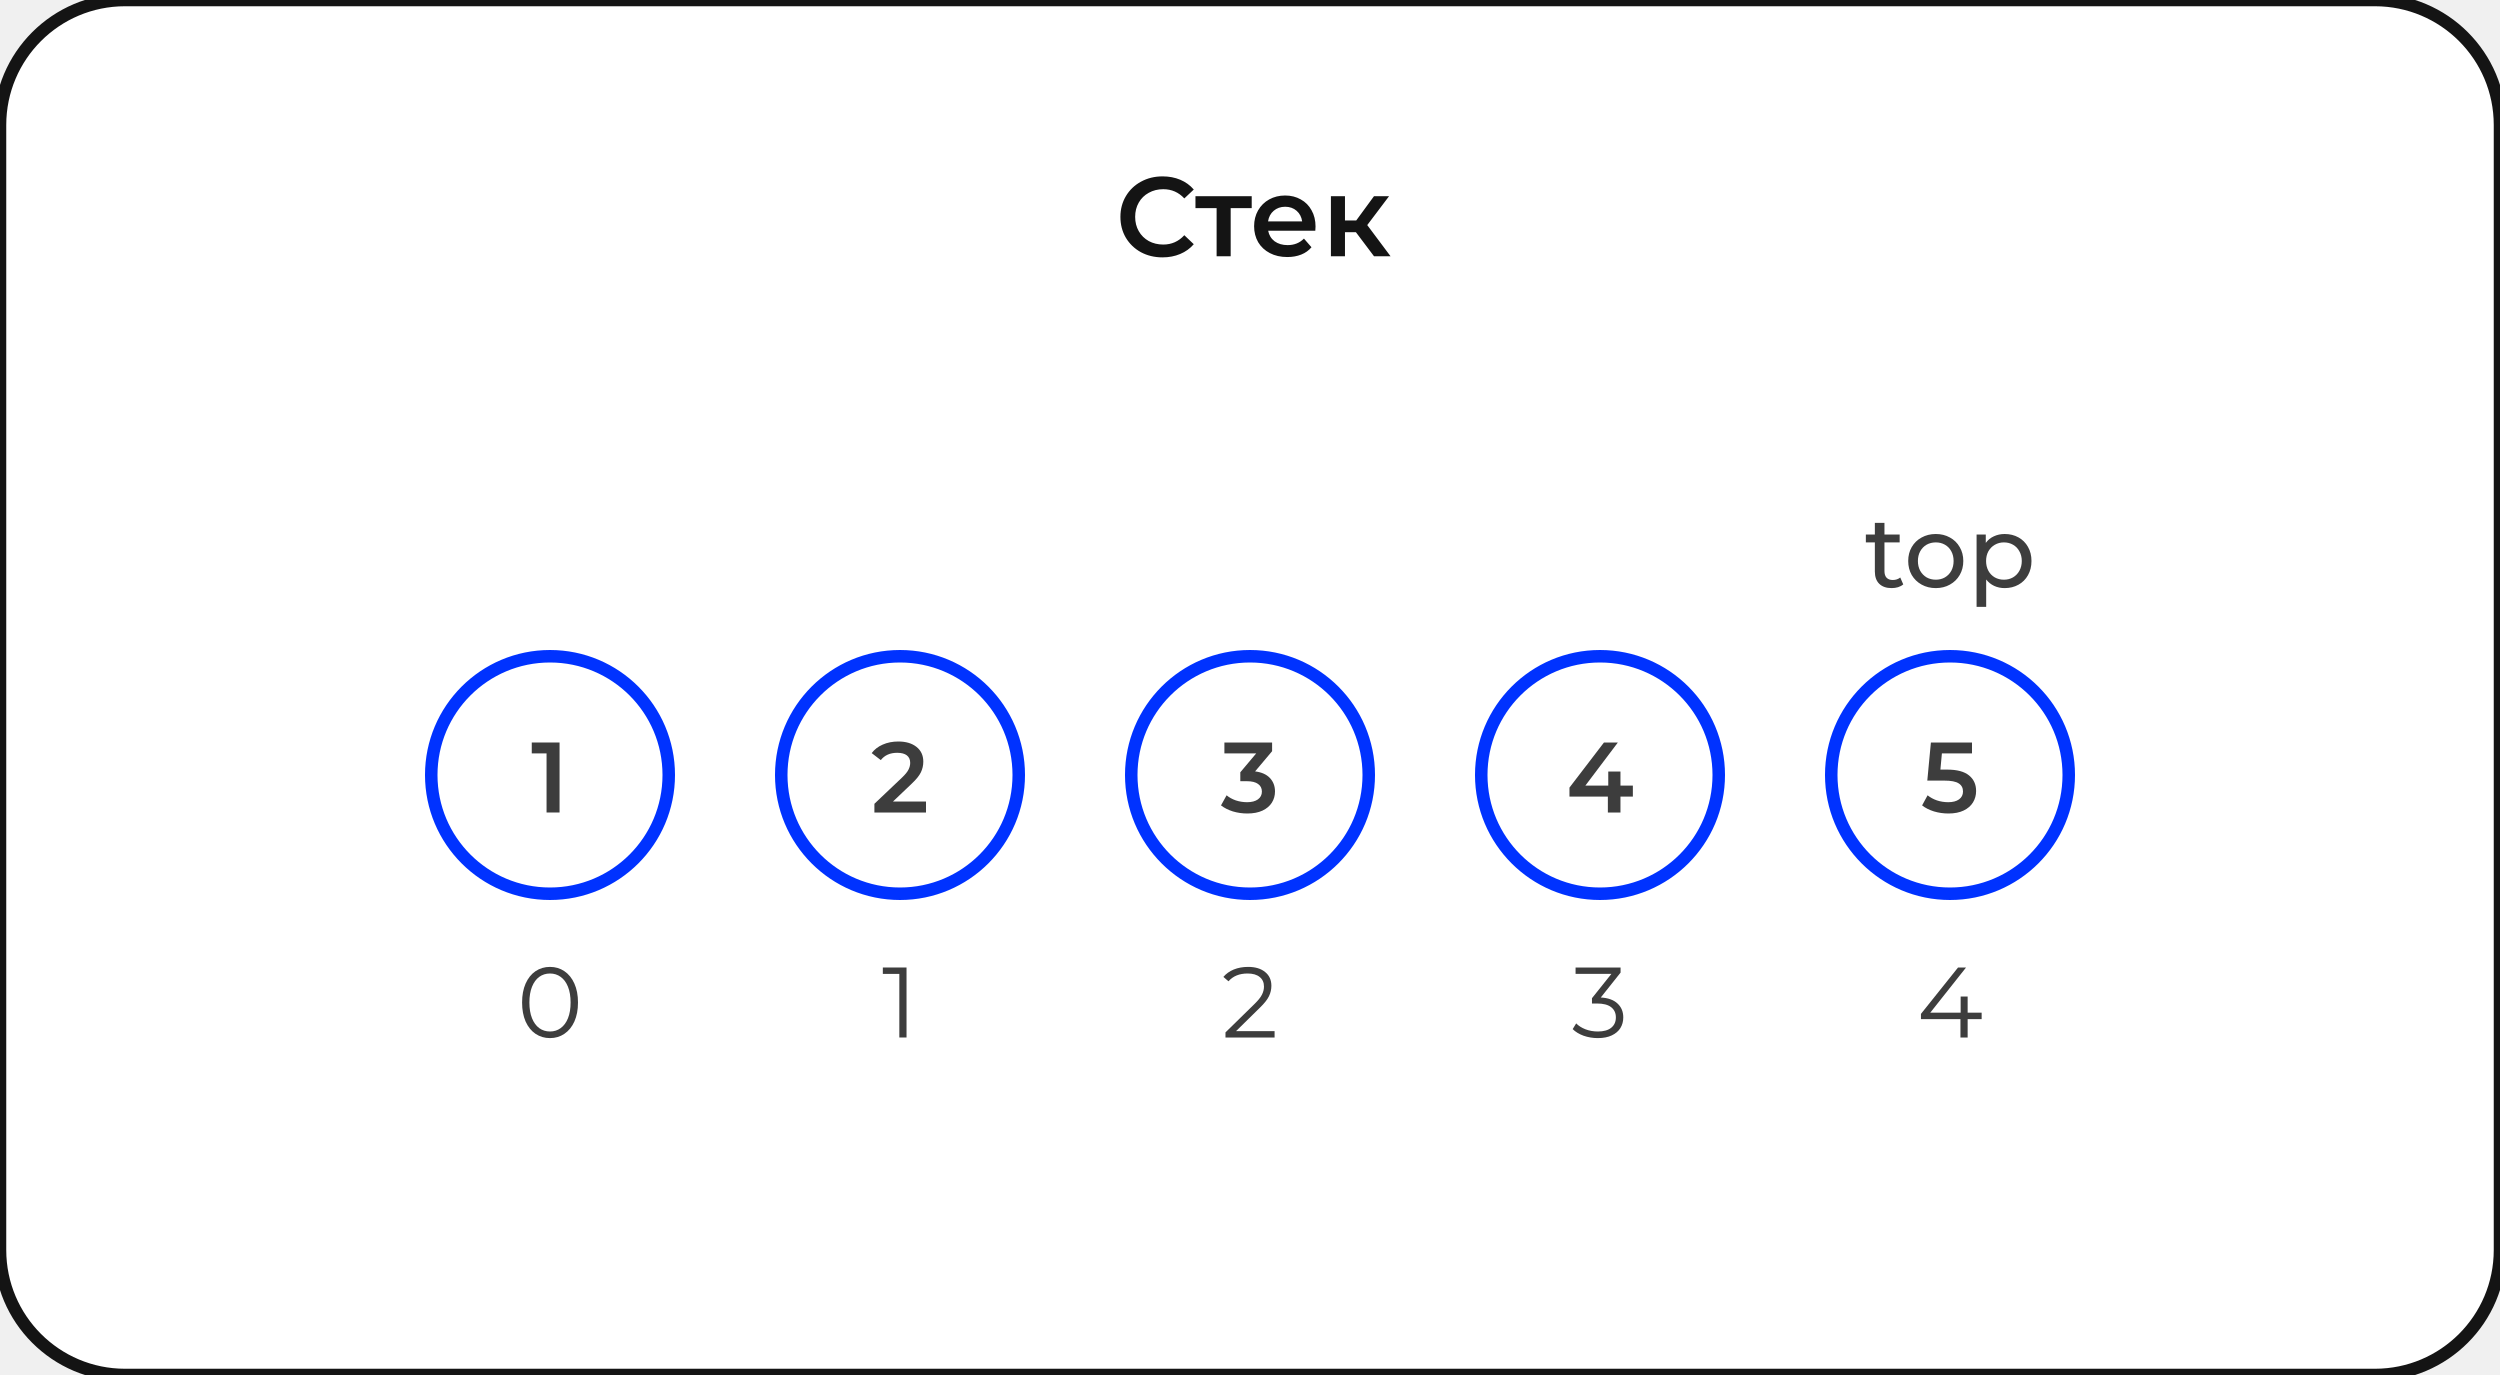
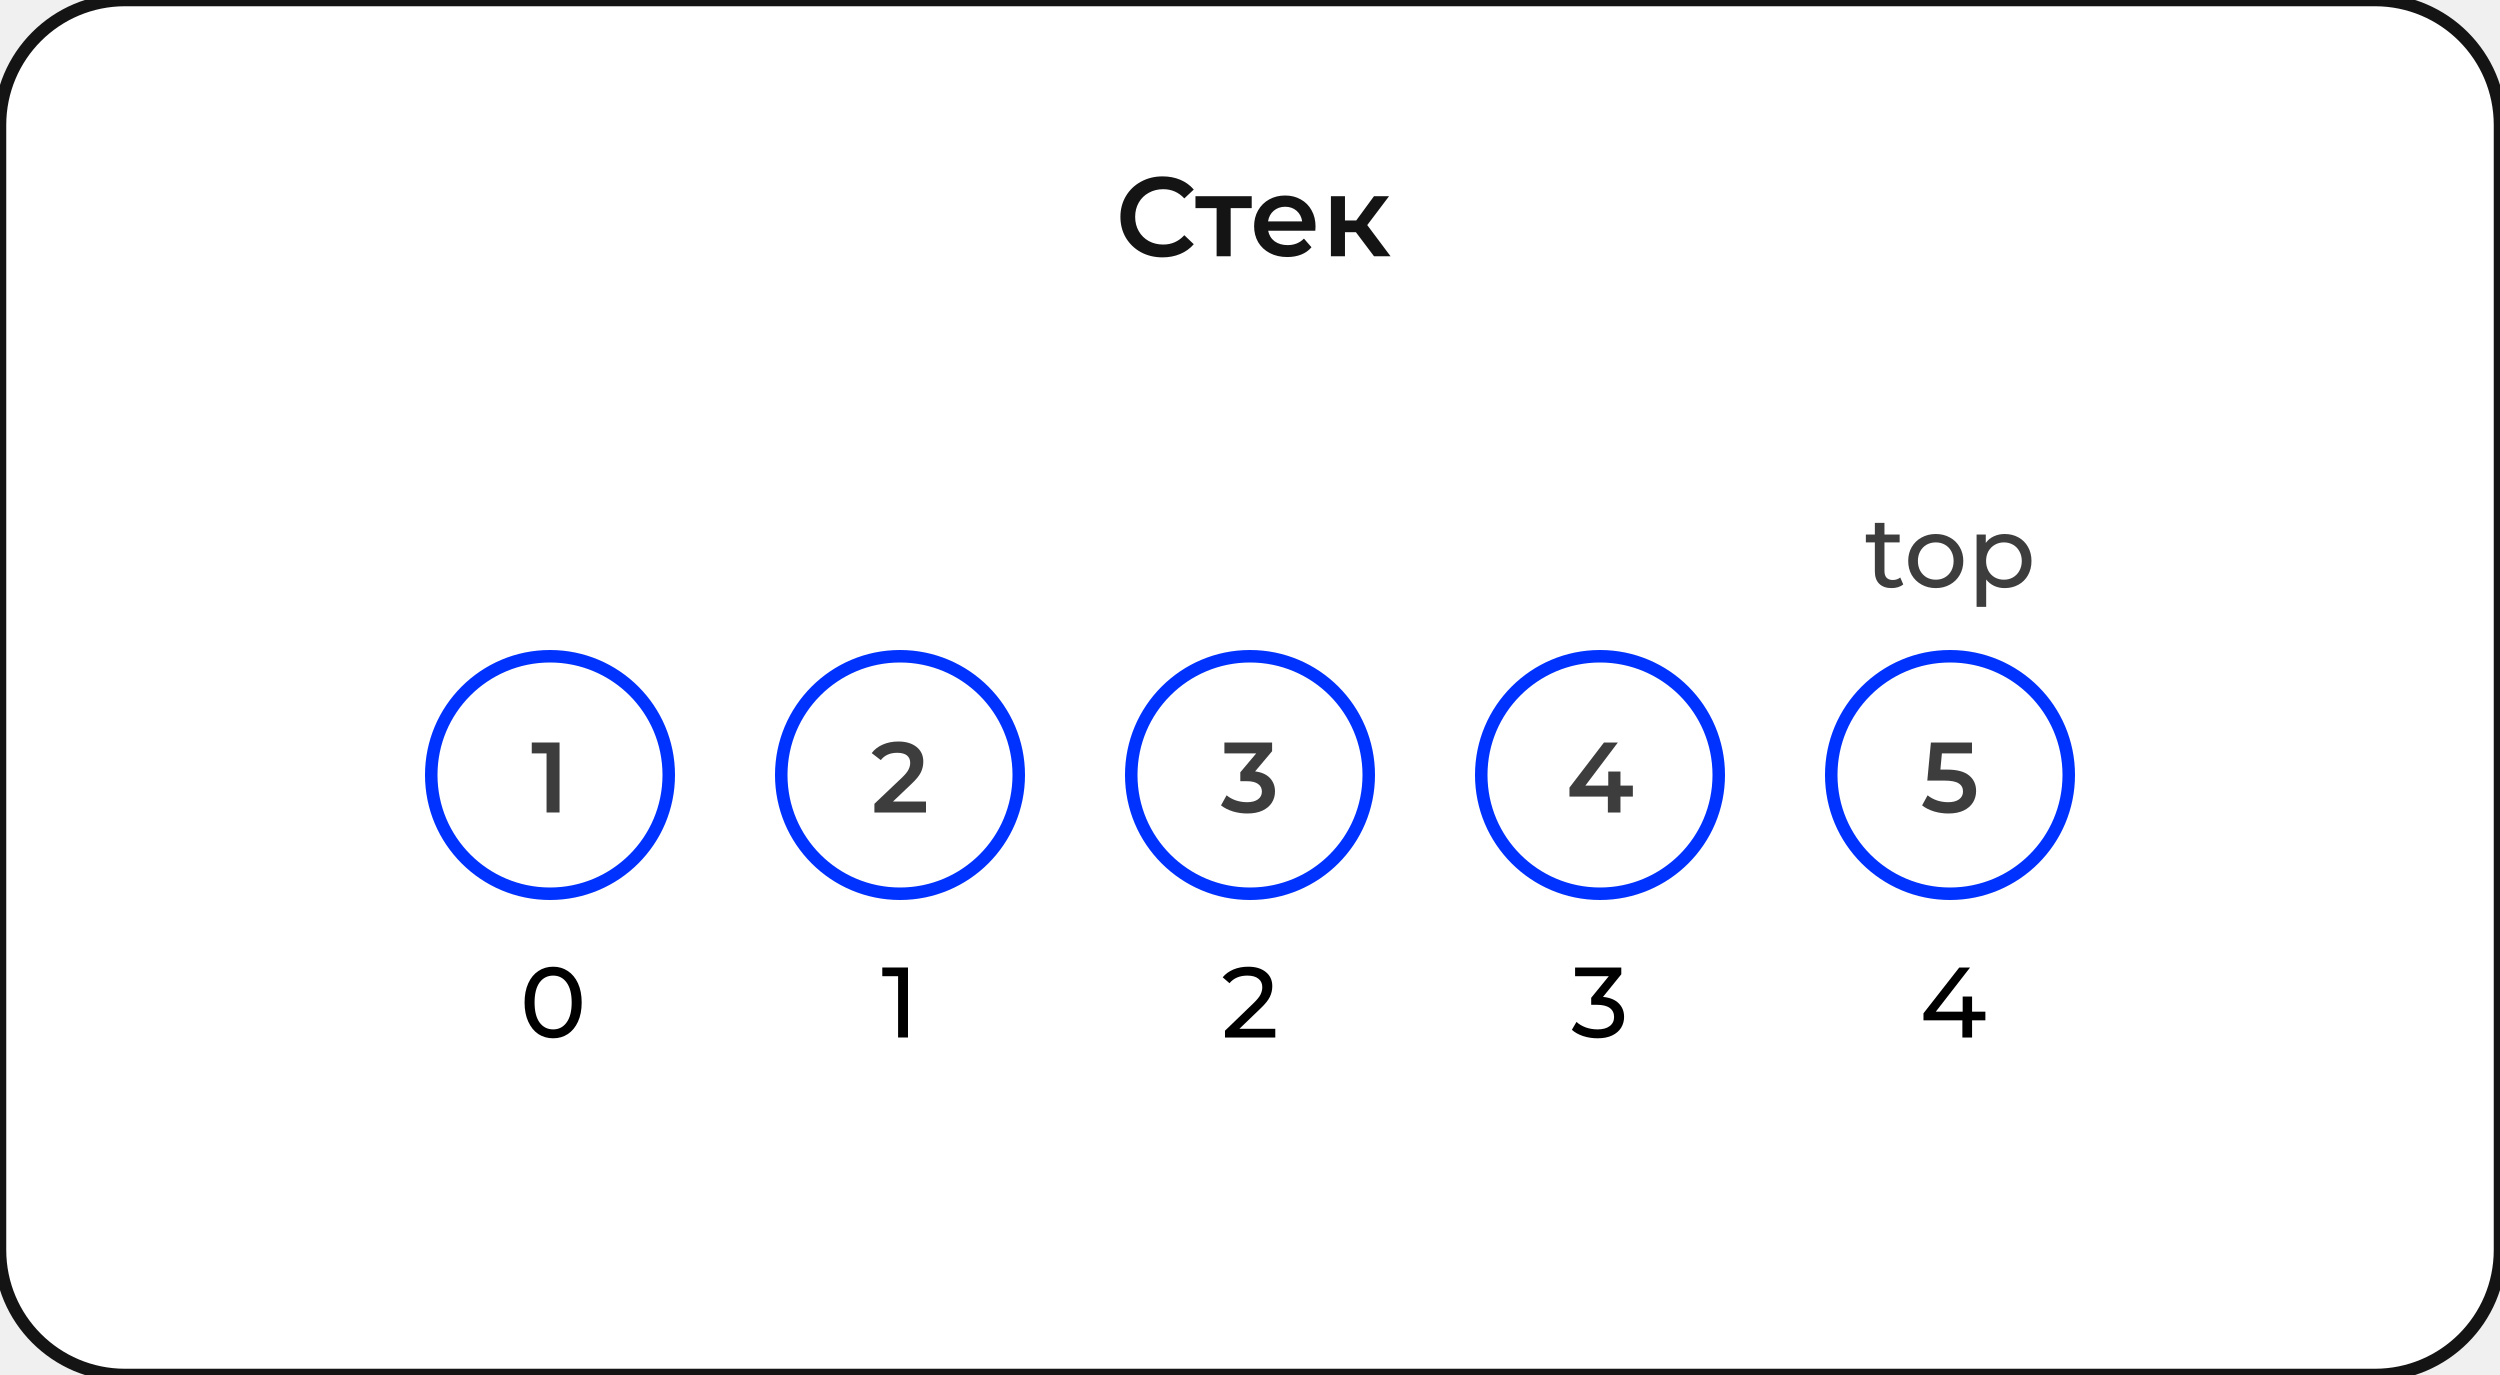
<svg xmlns="http://www.w3.org/2000/svg" width="400" height="220" viewBox="0 0 400 220" fill="none">
  <path d="M0 20C0 8.954 8.954 0 20 0H380C391.046 0 400 8.954 400 20V200C400 211.046 391.046 220 380 220H20C8.954 220 0 211.046 0 200V20Z" fill="white" />
  <path d="M185.999 41.18C184.727 41.18 183.575 40.904 182.543 40.352C181.523 39.788 180.719 39.014 180.131 38.03C179.555 37.046 179.267 35.936 179.267 34.7C179.267 33.464 179.561 32.354 180.149 31.37C180.737 30.386 181.541 29.618 182.561 29.066C183.593 28.502 184.745 28.22 186.017 28.22C187.049 28.22 187.991 28.4 188.843 28.76C189.695 29.12 190.415 29.642 191.003 30.326L189.491 31.748C188.579 30.764 187.457 30.272 186.125 30.272C185.261 30.272 184.487 30.464 183.803 30.848C183.119 31.22 182.585 31.742 182.201 32.414C181.817 33.086 181.625 33.848 181.625 34.7C181.625 35.552 181.817 36.314 182.201 36.986C182.585 37.658 183.119 38.186 183.803 38.57C184.487 38.942 185.261 39.128 186.125 39.128C187.457 39.128 188.579 38.63 189.491 37.634L191.003 39.074C190.415 39.758 189.689 40.28 188.825 40.64C187.973 41 187.031 41.18 185.999 41.18ZM200.274 33.296H196.908V41H194.658V33.296H191.274V31.388H200.274V33.296ZM210.485 36.248C210.485 36.404 210.473 36.626 210.449 36.914H202.907C203.039 37.622 203.381 38.186 203.933 38.606C204.497 39.014 205.193 39.218 206.021 39.218C207.077 39.218 207.947 38.87 208.631 38.174L209.837 39.56C209.405 40.076 208.859 40.466 208.199 40.73C207.539 40.994 206.795 41.126 205.967 41.126C204.911 41.126 203.981 40.916 203.177 40.496C202.373 40.076 201.749 39.494 201.305 38.75C200.873 37.994 200.657 37.142 200.657 36.194C200.657 35.258 200.867 34.418 201.287 33.674C201.719 32.918 202.313 32.33 203.069 31.91C203.825 31.49 204.677 31.28 205.625 31.28C206.561 31.28 207.395 31.49 208.127 31.91C208.871 32.318 209.447 32.9 209.855 33.656C210.275 34.4 210.485 35.264 210.485 36.248ZM205.625 33.08C204.905 33.08 204.293 33.296 203.789 33.728C203.297 34.148 202.997 34.712 202.889 35.42H208.343C208.247 34.724 207.953 34.16 207.461 33.728C206.969 33.296 206.357 33.08 205.625 33.08ZM216.942 37.148H215.196V41H212.946V31.388H215.196V35.276H216.996L219.84 31.388H222.252L218.76 36.014L222.486 41H219.84L216.942 37.148Z" fill="#141414" />
  <path d="M89.529 118.8V130H87.449V120.544H85.081V118.8H89.529Z" fill="#3D3D3D" />
  <rect x="69" y="105" width="38" height="38" rx="19" stroke="#0032FF" stroke-width="2" />
-   <path d="M87.999 166.096C87.135 166.096 86.362 165.867 85.679 165.408C85.007 164.949 84.479 164.293 84.095 163.44C83.722 162.576 83.535 161.563 83.535 160.4C83.535 159.237 83.722 158.229 84.095 157.376C84.479 156.512 85.007 155.851 85.679 155.392C86.362 154.933 87.135 154.704 87.999 154.704C88.863 154.704 89.631 154.933 90.303 155.392C90.986 155.851 91.519 156.512 91.903 157.376C92.287 158.229 92.479 159.237 92.479 160.4C92.479 161.563 92.287 162.576 91.903 163.44C91.519 164.293 90.986 164.949 90.303 165.408C89.631 165.867 88.863 166.096 87.999 166.096ZM87.999 165.04C88.65 165.04 89.221 164.859 89.711 164.496C90.213 164.133 90.602 163.605 90.879 162.912C91.156 162.219 91.295 161.381 91.295 160.4C91.295 159.419 91.156 158.581 90.879 157.888C90.602 157.195 90.213 156.667 89.711 156.304C89.221 155.941 88.65 155.76 87.999 155.76C87.349 155.76 86.772 155.941 86.271 156.304C85.781 156.667 85.397 157.195 85.119 157.888C84.842 158.581 84.703 159.419 84.703 160.4C84.703 161.381 84.842 162.219 85.119 162.912C85.397 163.605 85.781 164.133 86.271 164.496C86.772 164.859 87.349 165.04 87.999 165.04Z" fill="#3D3D3D" />
+   <path d="M88.508 166.128C87.623 166.128 86.833 165.904 86.14 165.456C85.457 164.997 84.919 164.336 84.524 163.472C84.129 162.608 83.932 161.584 83.932 160.4C83.932 159.216 84.129 158.192 84.524 157.328C84.919 156.464 85.457 155.808 86.14 155.36C86.833 154.901 87.623 154.672 88.508 154.672C89.383 154.672 90.161 154.901 90.844 155.36C91.537 155.808 92.081 156.464 92.476 157.328C92.871 158.192 93.068 159.216 93.068 160.4C93.068 161.584 92.871 162.608 92.476 163.472C92.081 164.336 91.537 164.997 90.844 165.456C90.161 165.904 89.383 166.128 88.508 166.128ZM88.508 164.704C89.404 164.704 90.119 164.336 90.652 163.6C91.196 162.864 91.468 161.797 91.468 160.4C91.468 159.003 91.196 157.936 90.652 157.2C90.119 156.464 89.404 156.096 88.508 156.096C87.601 156.096 86.876 156.464 86.332 157.2C85.799 157.936 85.532 159.003 85.532 160.4C85.532 161.797 85.799 162.864 86.332 163.6C86.876 164.336 87.601 164.704 88.508 164.704Z" fill="black" />
  <path d="M148.16 128.24V130H139.904V128.608L144.352 124.384C144.853 123.904 145.189 123.488 145.36 123.136C145.541 122.773 145.632 122.416 145.632 122.064C145.632 121.541 145.456 121.141 145.104 120.864C144.752 120.587 144.234 120.448 143.552 120.448C142.41 120.448 141.536 120.837 140.928 121.616L139.472 120.496C139.909 119.909 140.496 119.456 141.232 119.136C141.978 118.805 142.81 118.64 143.728 118.64C144.944 118.64 145.914 118.928 146.64 119.504C147.365 120.08 147.728 120.864 147.728 121.856C147.728 122.464 147.6 123.035 147.344 123.568C147.088 124.101 146.597 124.709 145.872 125.392L142.88 128.24H148.16Z" fill="#3D3D3D" />
  <rect x="125" y="105" width="38" height="38" rx="19" stroke="#0032FF" stroke-width="2" />
-   <path d="M145.045 154.8V166H143.893V155.824H141.253V154.8H145.045Z" fill="#3D3D3D" />
+   <path d="M145.279 154.8V166H143.695V156.192H141.167V154.8H145.279Z" fill="black" />
  <path d="M200.816 123.424C201.85 123.552 202.64 123.904 203.184 124.48C203.728 125.056 204 125.776 204 126.64C204 127.291 203.834 127.883 203.504 128.416C203.173 128.949 202.672 129.376 202 129.696C201.338 130.005 200.528 130.16 199.568 130.16C198.768 130.16 197.994 130.048 197.248 129.824C196.512 129.589 195.882 129.269 195.36 128.864L196.256 127.248C196.661 127.589 197.152 127.861 197.728 128.064C198.314 128.256 198.917 128.352 199.536 128.352C200.272 128.352 200.848 128.203 201.264 127.904C201.69 127.595 201.904 127.179 201.904 126.656C201.904 126.133 201.701 125.728 201.296 125.44C200.901 125.141 200.293 124.992 199.472 124.992H198.448V123.568L200.992 120.544H195.904V118.8H203.536V120.192L200.816 123.424Z" fill="#3D3D3D" />
  <rect x="181" y="105" width="38" height="38" rx="19" stroke="#0032FF" stroke-width="2" />
-   <path d="M203.933 164.976V166H196.077V165.184L200.733 160.624C201.32 160.048 201.714 159.552 201.917 159.136C202.13 158.709 202.237 158.283 202.237 157.856C202.237 157.195 202.008 156.683 201.549 156.32C201.101 155.947 200.456 155.76 199.613 155.76C198.301 155.76 197.282 156.176 196.557 157.008L195.741 156.304C196.178 155.792 196.733 155.397 197.405 155.12C198.088 154.843 198.856 154.704 199.709 154.704C200.85 154.704 201.752 154.976 202.413 155.52C203.085 156.053 203.421 156.789 203.421 157.728C203.421 158.304 203.293 158.859 203.037 159.392C202.781 159.925 202.296 160.539 201.581 161.232L197.773 164.976H203.933Z" fill="#3D3D3D" />
+   <path d="M204.046 164.608V166H195.998V164.912L200.558 160.512C201.113 159.979 201.486 159.52 201.678 159.136C201.87 158.741 201.966 158.347 201.966 157.952C201.966 157.365 201.758 156.912 201.342 156.592C200.937 156.261 200.35 156.096 199.582 156.096C198.345 156.096 197.39 156.501 196.718 157.312L195.63 156.368C196.068 155.835 196.638 155.419 197.342 155.12C198.057 154.821 198.852 154.672 199.726 154.672C200.9 154.672 201.833 154.955 202.526 155.52C203.22 156.075 203.566 156.832 203.566 157.792C203.566 158.389 203.438 158.955 203.182 159.488C202.926 160.021 202.441 160.629 201.726 161.312L198.302 164.608H204.046Z" fill="black" />
  <path d="M261.258 127.456H259.274V130H257.258V127.456H251.114V126.016L256.634 118.8H258.858L253.658 125.696H257.322V123.44H259.274V125.696H261.258V127.456Z" fill="#3D3D3D" />
  <rect x="237" y="105" width="38" height="38" rx="19" stroke="#0032FF" stroke-width="2" />
-   <path d="M256.124 159.6C257.298 159.664 258.188 159.984 258.796 160.56C259.415 161.125 259.724 161.867 259.724 162.784C259.724 163.424 259.57 163.995 259.26 164.496C258.951 164.987 258.492 165.376 257.884 165.664C257.276 165.952 256.535 166.096 255.66 166.096C254.85 166.096 254.082 165.968 253.356 165.712C252.642 165.445 252.066 165.093 251.628 164.656L252.188 163.744C252.562 164.128 253.058 164.443 253.676 164.688C254.295 164.923 254.956 165.04 255.66 165.04C256.578 165.04 257.287 164.843 257.788 164.448C258.29 164.043 258.54 163.488 258.54 162.784C258.54 162.091 258.29 161.547 257.788 161.152C257.287 160.757 256.53 160.56 255.516 160.56H254.716V159.712L257.82 155.824H252.092V154.8H259.292V155.616L256.124 159.6Z" fill="#3D3D3D" />
+   <path d="M256.478 159.504C257.577 159.611 258.414 159.952 258.99 160.528C259.566 161.093 259.854 161.819 259.854 162.704C259.854 163.344 259.694 163.925 259.374 164.448C259.054 164.96 258.574 165.371 257.934 165.68C257.305 165.979 256.531 166.128 255.614 166.128C254.814 166.128 254.046 166.011 253.31 165.776C252.574 165.531 251.971 165.195 251.502 164.768L252.238 163.504C252.622 163.867 253.113 164.16 253.71 164.384C254.307 164.597 254.942 164.704 255.614 164.704C256.446 164.704 257.091 164.528 257.55 164.176C258.019 163.824 258.254 163.339 258.254 162.72C258.254 162.101 258.025 161.621 257.566 161.28C257.107 160.939 256.414 160.768 255.486 160.768H254.59V159.648L257.406 156.192H252.014V154.8H259.406V155.888L256.478 159.504Z" fill="black" />
  <path d="M304.521 93.504C304.297 93.696 304.02 93.845 303.689 93.952C303.358 94.048 303.017 94.096 302.665 94.096C301.812 94.096 301.15 93.867 300.681 93.408C300.212 92.949 299.977 92.293 299.977 91.44V86.784H298.537V85.52H299.977V83.664H301.513V85.52H303.945V86.784H301.513V91.376C301.513 91.835 301.625 92.187 301.849 92.432C302.084 92.677 302.414 92.8 302.841 92.8C303.31 92.8 303.71 92.667 304.041 92.4L304.521 93.504ZM309.729 94.096C308.886 94.096 308.129 93.909 307.457 93.536C306.785 93.163 306.257 92.651 305.873 92C305.499 91.339 305.313 90.592 305.313 89.76C305.313 88.928 305.499 88.187 305.873 87.536C306.257 86.875 306.785 86.363 307.457 86C308.129 85.627 308.886 85.44 309.729 85.44C310.571 85.44 311.323 85.627 311.985 86C312.657 86.363 313.179 86.875 313.553 87.536C313.937 88.187 314.129 88.928 314.129 89.76C314.129 90.592 313.937 91.339 313.553 92C313.179 92.651 312.657 93.163 311.985 93.536C311.323 93.909 310.571 94.096 309.729 94.096ZM309.729 92.752C310.273 92.752 310.758 92.629 311.185 92.384C311.622 92.128 311.963 91.776 312.209 91.328C312.454 90.869 312.577 90.347 312.577 89.76C312.577 89.173 312.454 88.656 312.209 88.208C311.963 87.749 311.622 87.397 311.185 87.152C310.758 86.907 310.273 86.784 309.729 86.784C309.185 86.784 308.694 86.907 308.257 87.152C307.83 87.397 307.489 87.749 307.233 88.208C306.987 88.656 306.865 89.173 306.865 89.76C306.865 90.347 306.987 90.869 307.233 91.328C307.489 91.776 307.83 92.128 308.257 92.384C308.694 92.629 309.185 92.752 309.729 92.752ZM320.749 85.44C321.57 85.44 322.306 85.621 322.957 85.984C323.608 86.347 324.114 86.853 324.477 87.504C324.85 88.155 325.037 88.907 325.037 89.76C325.037 90.613 324.85 91.371 324.477 92.032C324.114 92.683 323.608 93.189 322.957 93.552C322.306 93.915 321.57 94.096 320.749 94.096C320.141 94.096 319.581 93.979 319.069 93.744C318.568 93.509 318.141 93.168 317.789 92.72V97.104H316.253V85.52H317.725V86.864C318.066 86.395 318.498 86.043 319.021 85.808C319.544 85.563 320.12 85.44 320.749 85.44ZM320.621 92.752C321.165 92.752 321.65 92.629 322.077 92.384C322.514 92.128 322.856 91.776 323.101 91.328C323.357 90.869 323.485 90.347 323.485 89.76C323.485 89.173 323.357 88.656 323.101 88.208C322.856 87.749 322.514 87.397 322.077 87.152C321.65 86.907 321.165 86.784 320.621 86.784C320.088 86.784 319.602 86.912 319.165 87.168C318.738 87.413 318.397 87.76 318.141 88.208C317.896 88.656 317.773 89.173 317.773 89.76C317.773 90.347 317.896 90.869 318.141 91.328C318.386 91.776 318.728 92.128 319.165 92.384C319.602 92.629 320.088 92.752 320.621 92.752Z" fill="#3D3D3D" />
  <path d="M311.536 123.136C313.115 123.136 314.283 123.445 315.04 124.064C315.797 124.672 316.176 125.504 316.176 126.56C316.176 127.232 316.011 127.84 315.68 128.384C315.349 128.928 314.853 129.36 314.192 129.68C313.531 130 312.715 130.16 311.744 130.16C310.944 130.16 310.171 130.048 309.424 129.824C308.677 129.589 308.048 129.269 307.536 128.864L308.416 127.248C308.832 127.589 309.328 127.861 309.904 128.064C310.491 128.256 311.093 128.352 311.712 128.352C312.448 128.352 313.024 128.203 313.44 127.904C313.867 127.595 314.08 127.173 314.08 126.64C314.08 126.064 313.851 125.632 313.392 125.344C312.944 125.045 312.171 124.896 311.072 124.896H308.368L308.944 118.8H315.52V120.544H310.704L310.464 123.136H311.536Z" fill="#3D3D3D" />
  <rect x="293" y="105" width="38" height="38" rx="19" stroke="#0032FF" stroke-width="2" />
-   <path d="M317.063 163.056H314.823V166H313.671V163.056H307.351V162.224L313.287 154.8H314.567L308.839 162.032H313.703V159.44H314.823V162.032H317.063V163.056Z" fill="#3D3D3D" />
+   <path d="M317.66 163.248H315.532V166H313.98V163.248H307.756V162.128L313.484 154.8H315.212L309.724 161.872H314.028V159.44H315.532V161.872H317.66V163.248Z" fill="black" />
  <path d="M20 1H380V-1H20V1ZM399 20V200H401V20H399ZM380 219H20V221H380V219ZM1 200V20H-1V200H1ZM20 219C9.507 219 1 210.493 1 200H-1C-1 211.598 8.402 221 20 221V219ZM399 200C399 210.493 390.493 219 380 219V221C391.598 221 401 211.598 401 200H399ZM380 1C390.493 1 399 9.507 399 20H401C401 8.402 391.598 -1 380 -1V1ZM20 -1C8.402 -1 -1 8.402 -1 20H1C1 9.507 9.507 1 20 1V-1Z" fill="#141414" />
</svg>
